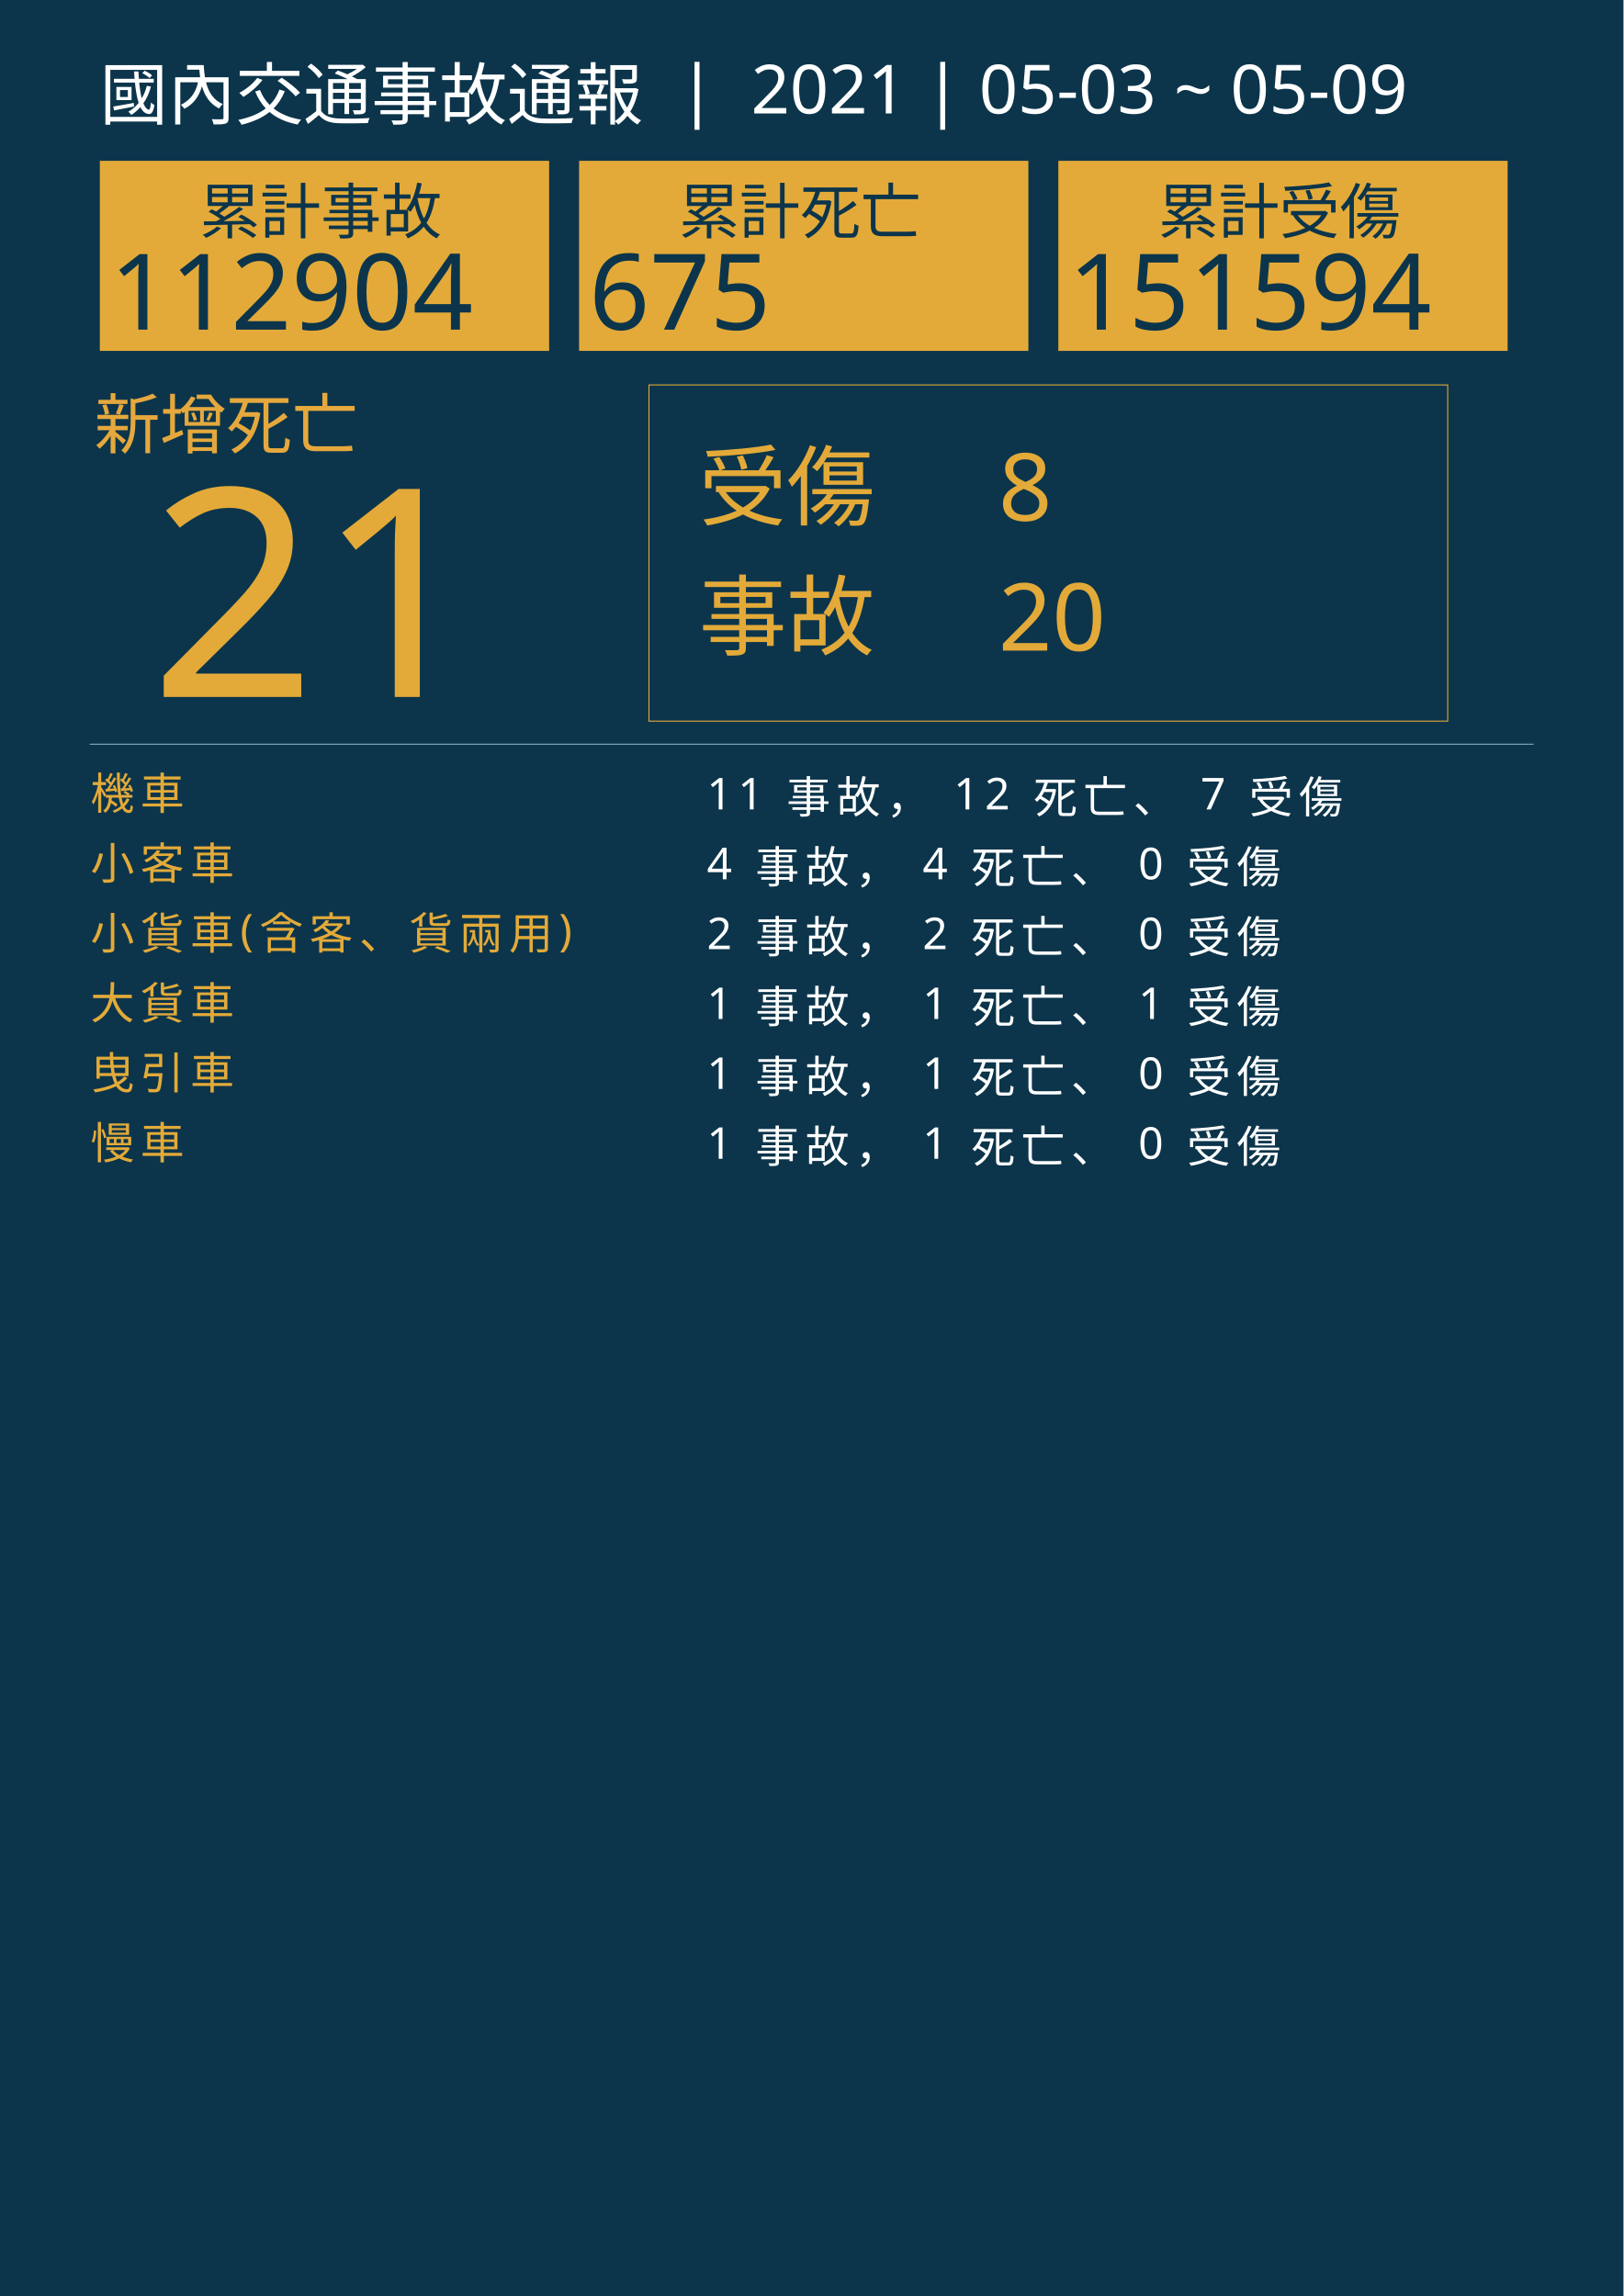
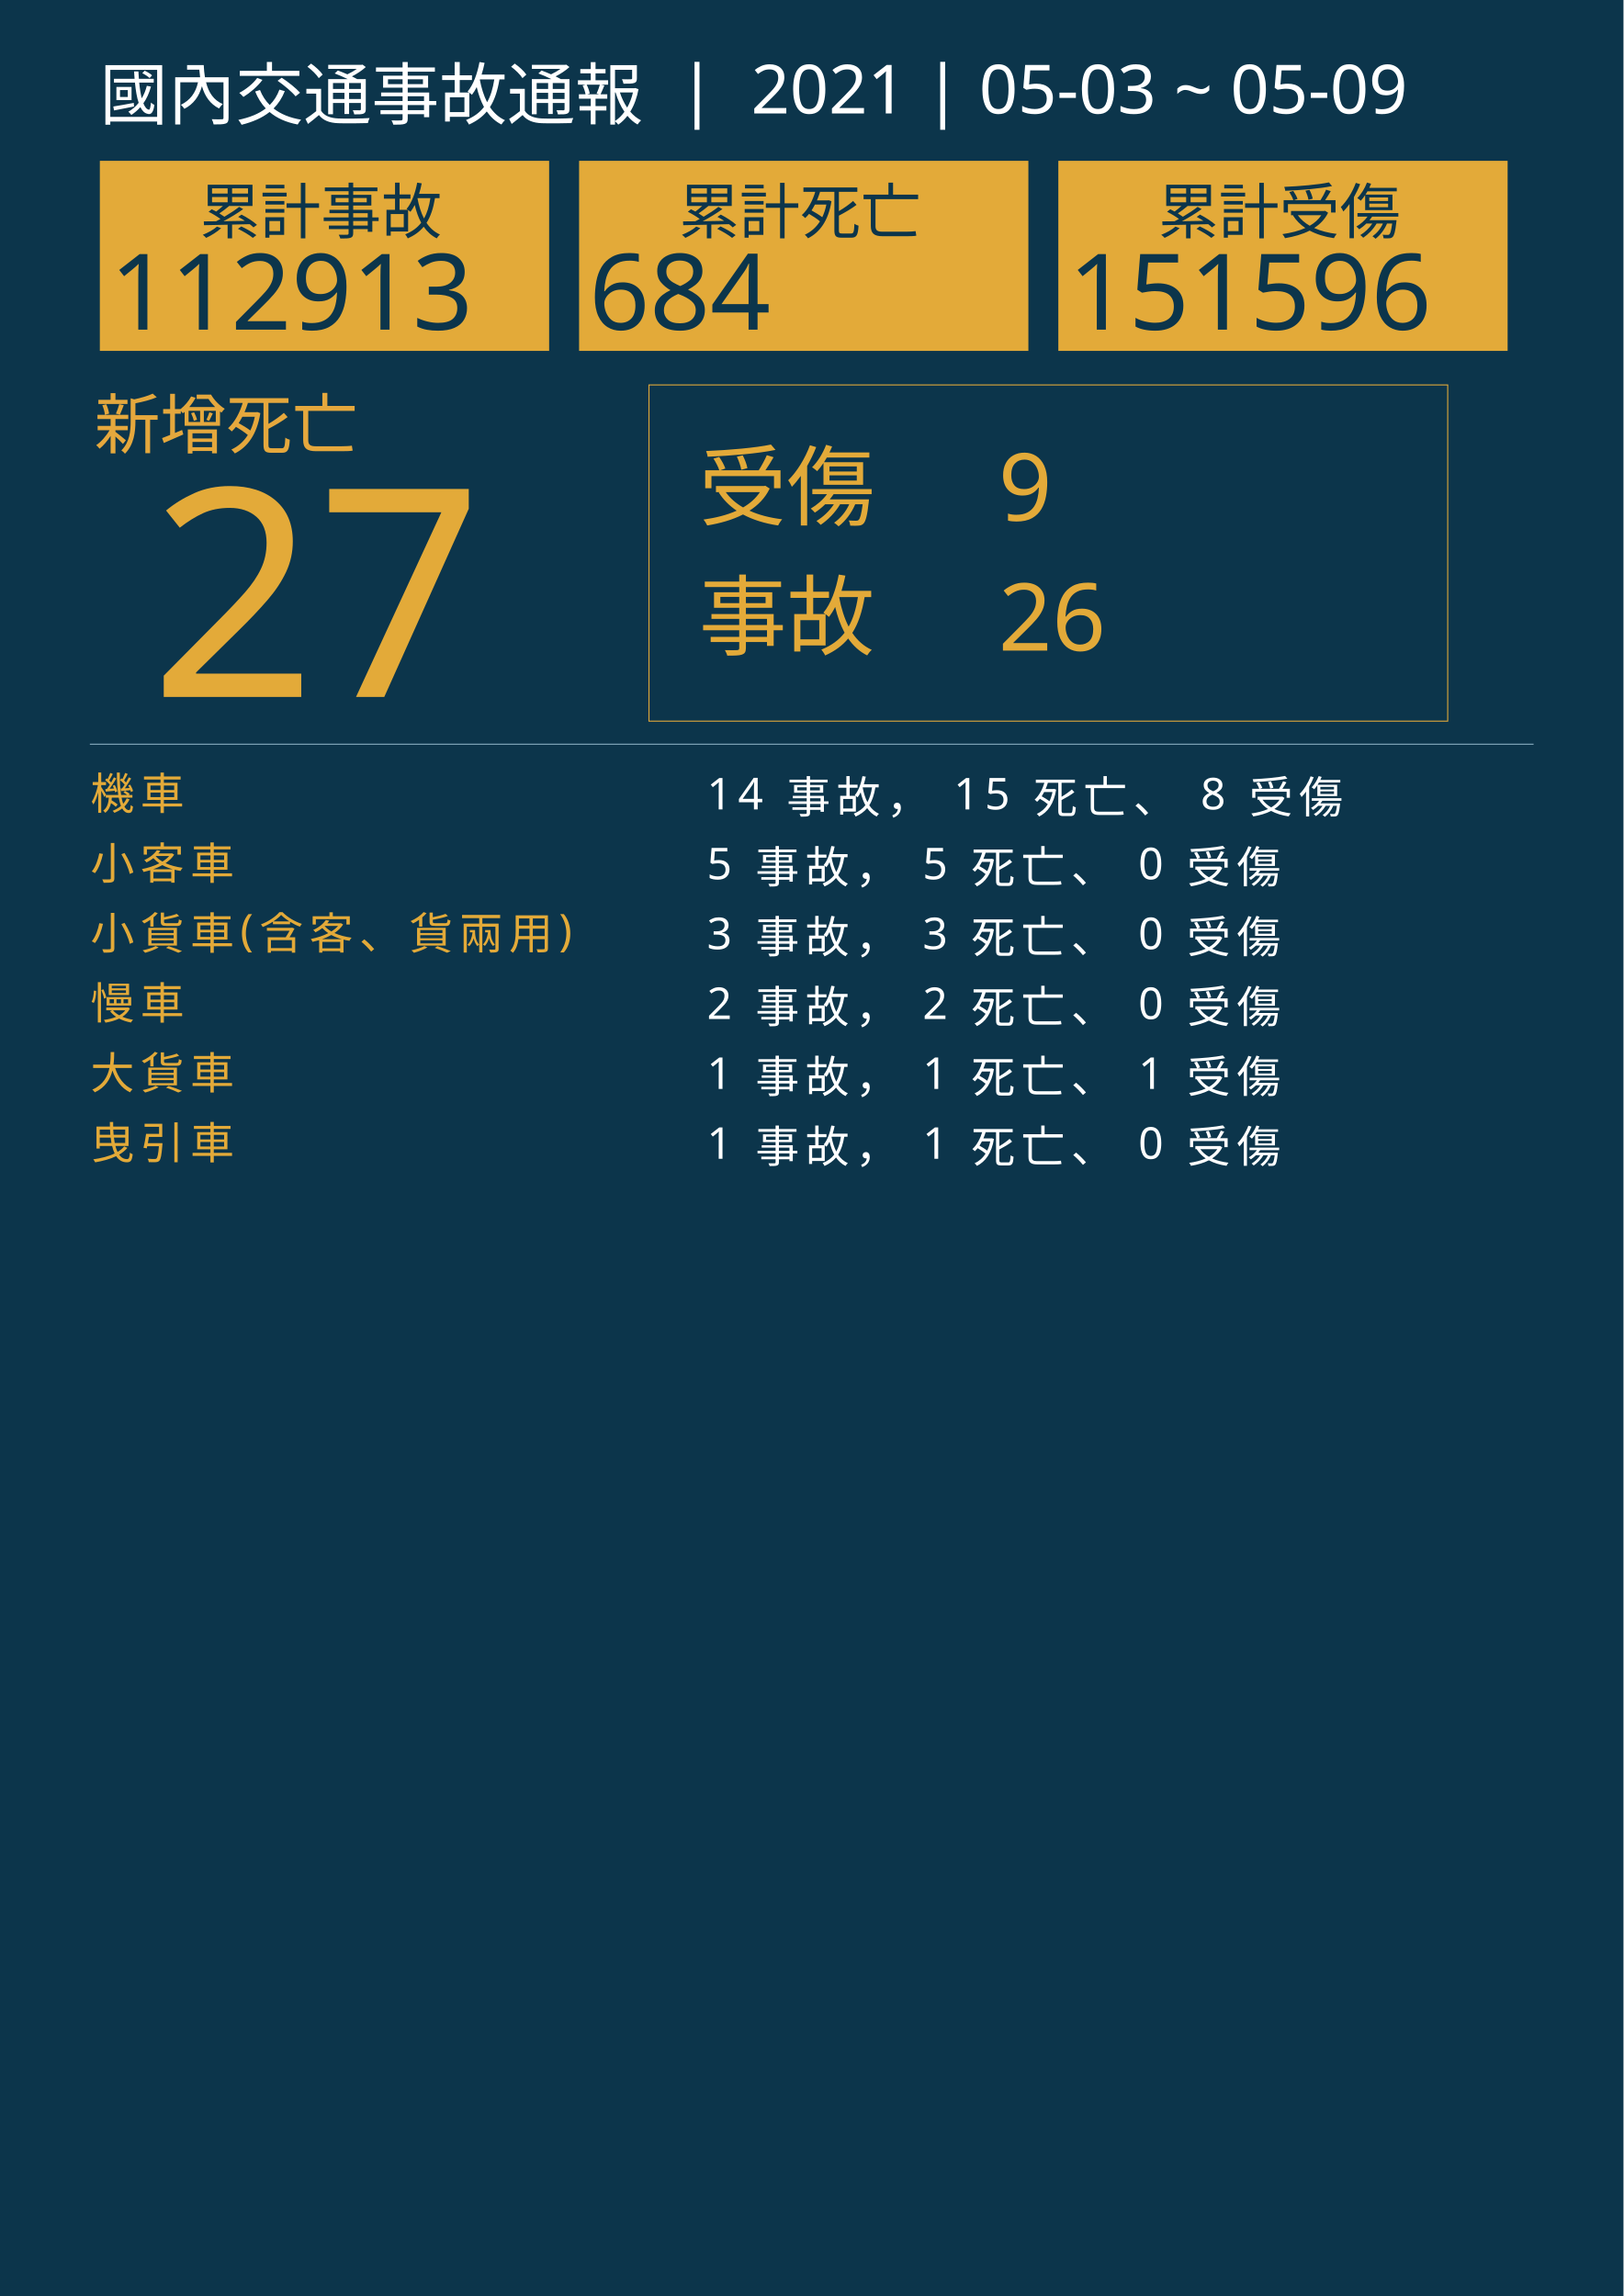
<svg xmlns="http://www.w3.org/2000/svg" version="1.1" id="圖層_1" x="0px" y="0px" viewBox="0 0 1626 2300" style="enable-background:new 0 0 1626 2300;" xml:space="preserve">
  <style type="text/css">
	.st0{fill:#0C354B;}
	.st1{fill:#E5A83D;}
	.st2{font-family:'NotoSansCJKtc-Bold-B5pc-H';}
	.st3{font-size:66px;}
	.st4{fill:#E3AA39;}
	.st5{font-family:'Arial-BoldMT';}
	.st6{font-size:291.776px;}
	.st7{fill:none;stroke:#E3AA39;stroke-miterlimit:10;}
	.st8{font-family:'NotoSansCJKtc-Light-B5pc-H';}
	.st9{font-size:88px;}
	.st10{font-family:'NotoSansCJKtc-Medium-B5pc-H';}
	.st11{font-size:94px;}
	.st12{fill:none;stroke:#8AAFC1;stroke-miterlimit:10;}
	.st13{font-size:60.649px;}
	.st14{font-size:106px;}
	.st15{fill:none;}
	.st16{font-size:44px;}
	.st17{letter-spacing:6;}
	.st18{fill:#FFFFFF;}
	.st19{letter-spacing:1;}
	.st20{font-size:68px;}
</style>
  <rect class="st0" width="1626" height="2300" />
  <text transform="matrix(1 0 0 1 94.5001 449.017)" class="st1 st2 st3">新增死亡</text>
  <g>
-     <text transform="matrix(1 0 0 1 150 698.1412)" class="st4 st5 st6">21</text>
+     <text transform="matrix(1 0 0 1 150 698.1412)" class="st4 st5 st6">27</text>
  </g>
  <g>
    <rect x="650" y="385.6" class="st7" width="800" height="336.8" />
    <g>
      <text transform="matrix(1 0 0 1 700 519.593)" class="st4 st8 st9">受傷</text>
-       <text transform="matrix(1 0 0 1 1000 521.5084)" class="st4 st10 st11">8</text>
-       <text transform="matrix(1 0 0 1 1000 651.7274)" class="st4 st10 st11">20</text>
+       <text transform="matrix(1 0 0 1 1000 521.5084)" class="st4 st10 st11">9</text>
+       <text transform="matrix(1 0 0 1 1000 651.7274)" class="st4 st10 st11">26</text>
      <text transform="matrix(1 0 0 1 700 649.4965)" class="st4 st8 st9">事故</text>
    </g>
  </g>
  <line class="st12" x1="90" y1="745.5" x2="1536" y2="745.5" />
  <g>
    <g>
      <rect x="100" y="161.1" class="st4" width="450" height="190.4" />
      <g>
        <text transform="matrix(1 0 0 1 200 233.9079)" class="st0 st10 st13">累計事故</text>
        <g>
-           <text transform="matrix(1 0 0 1 110 330.2121)" class="st0 st5 st14">112904</text>
+           <text transform="matrix(1 0 0 1 110 330.2121)" class="st0 st5 st14">112913</text>
        </g>
      </g>
    </g>
    <g>
      <rect x="580" y="161.1" class="st4" width="450" height="190.4" />
      <g>
        <text transform="matrix(1 0 0 1 680 233.908)" class="st0 st10 st13">累計死亡</text>
        <g>
-           <text transform="matrix(1 0 0 1 590 330.2122)" class="st0 st5 st14">675</text>
+           <text transform="matrix(1 0 0 1 590 330.2122)" class="st0 st5 st14">684</text>
        </g>
      </g>
    </g>
    <g>
      <rect x="1060" y="161.1" class="st4" width="450" height="190.4" />
      <g>
        <text transform="matrix(1 0 0 1 1160 233.908)" class="st0 st10 st13">累計受傷</text>
        <g>
-           <text transform="matrix(1 0 0 1 1070 330.2122)" class="st0 st5 st14">151594</text>
+           <text transform="matrix(1 0 0 1 1070 330.2122)" class="st0 st5 st14">151596</text>
        </g>
      </g>
    </g>
  </g>
  <rect x="90.6" y="772.1" class="st15" width="1141.8" height="314.8" />
  <text transform="matrix(1 0 0 1 90.5591 810.7965)">
    <tspan x="0" y="0" class="st4 st10 st16 st17">機車</tspan>
-     <tspan x="600" y="0" class="st18 st10 st16 st17"> 11 事故， 12 死亡、 7 受傷</tspan>
+     <tspan x="600" y="0" class="st18 st10 st16 st17"> 14 事故， 15 死亡、 8 受傷</tspan>
    <tspan x="0" y="70" class="st4 st10 st16 st17">小客車</tspan>
-     <tspan x="600" y="70" class="st18 st10 st16 st17"> 4 事故， 4 死亡、 0 受傷</tspan>
+     <tspan x="600" y="70" class="st18 st10 st16 st17"> 5 事故， 5 死亡、 0 受傷</tspan>
    <tspan x="0" y="140" class="st4 st10 st16 st17">小貨車(含客、貨兩用)</tspan>
-     <tspan x="600" y="140" class="st18 st10 st16 st17"> 2 事故， 2 死亡、 0 受傷</tspan>
-     <tspan x="0" y="210" class="st4 st10 st16 st17">大貨車</tspan>
-     <tspan x="600" y="210" class="st18 st10 st16 st17"> 1 事故， 1 死亡、 1 受傷</tspan>
-     <tspan x="0" y="280" class="st4 st10 st16 st17">曳引車</tspan>
-     <tspan x="600" y="280" class="st18 st10 st16 st17"> 1 事故， 1 死亡、 0 受傷</tspan>
-     <tspan x="0" y="350" class="st4 st10 st16 st17">慢車</tspan>
+     <tspan x="600" y="140" class="st18 st10 st16 st17"> 3 事故， 3 死亡、 0 受傷</tspan>
+     <tspan x="0" y="210" class="st4 st10 st16 st17">慢車</tspan>
+     <tspan x="600" y="210" class="st18 st10 st16 st17"> 2 事故， 2 死亡、 0 受傷</tspan>
+     <tspan x="0" y="280" class="st4 st10 st16 st17">大貨車</tspan>
+     <tspan x="600" y="280" class="st18 st10 st16 st17"> 1 事故， 1 死亡、 1 受傷</tspan>
+     <tspan x="0" y="350" class="st4 st10 st16 st17">曳引車</tspan>
    <tspan x="600" y="350" class="st18 st10 st16 st17"> 1 事故， 1 死亡、 0 受傷</tspan>
  </text>
  <text transform="matrix(1 0 0 1 100 119.2712)" class="st18 st8 st20">國內交通事故通報  |  2021 | 05-03 ~ 05-09</text>
</svg>
